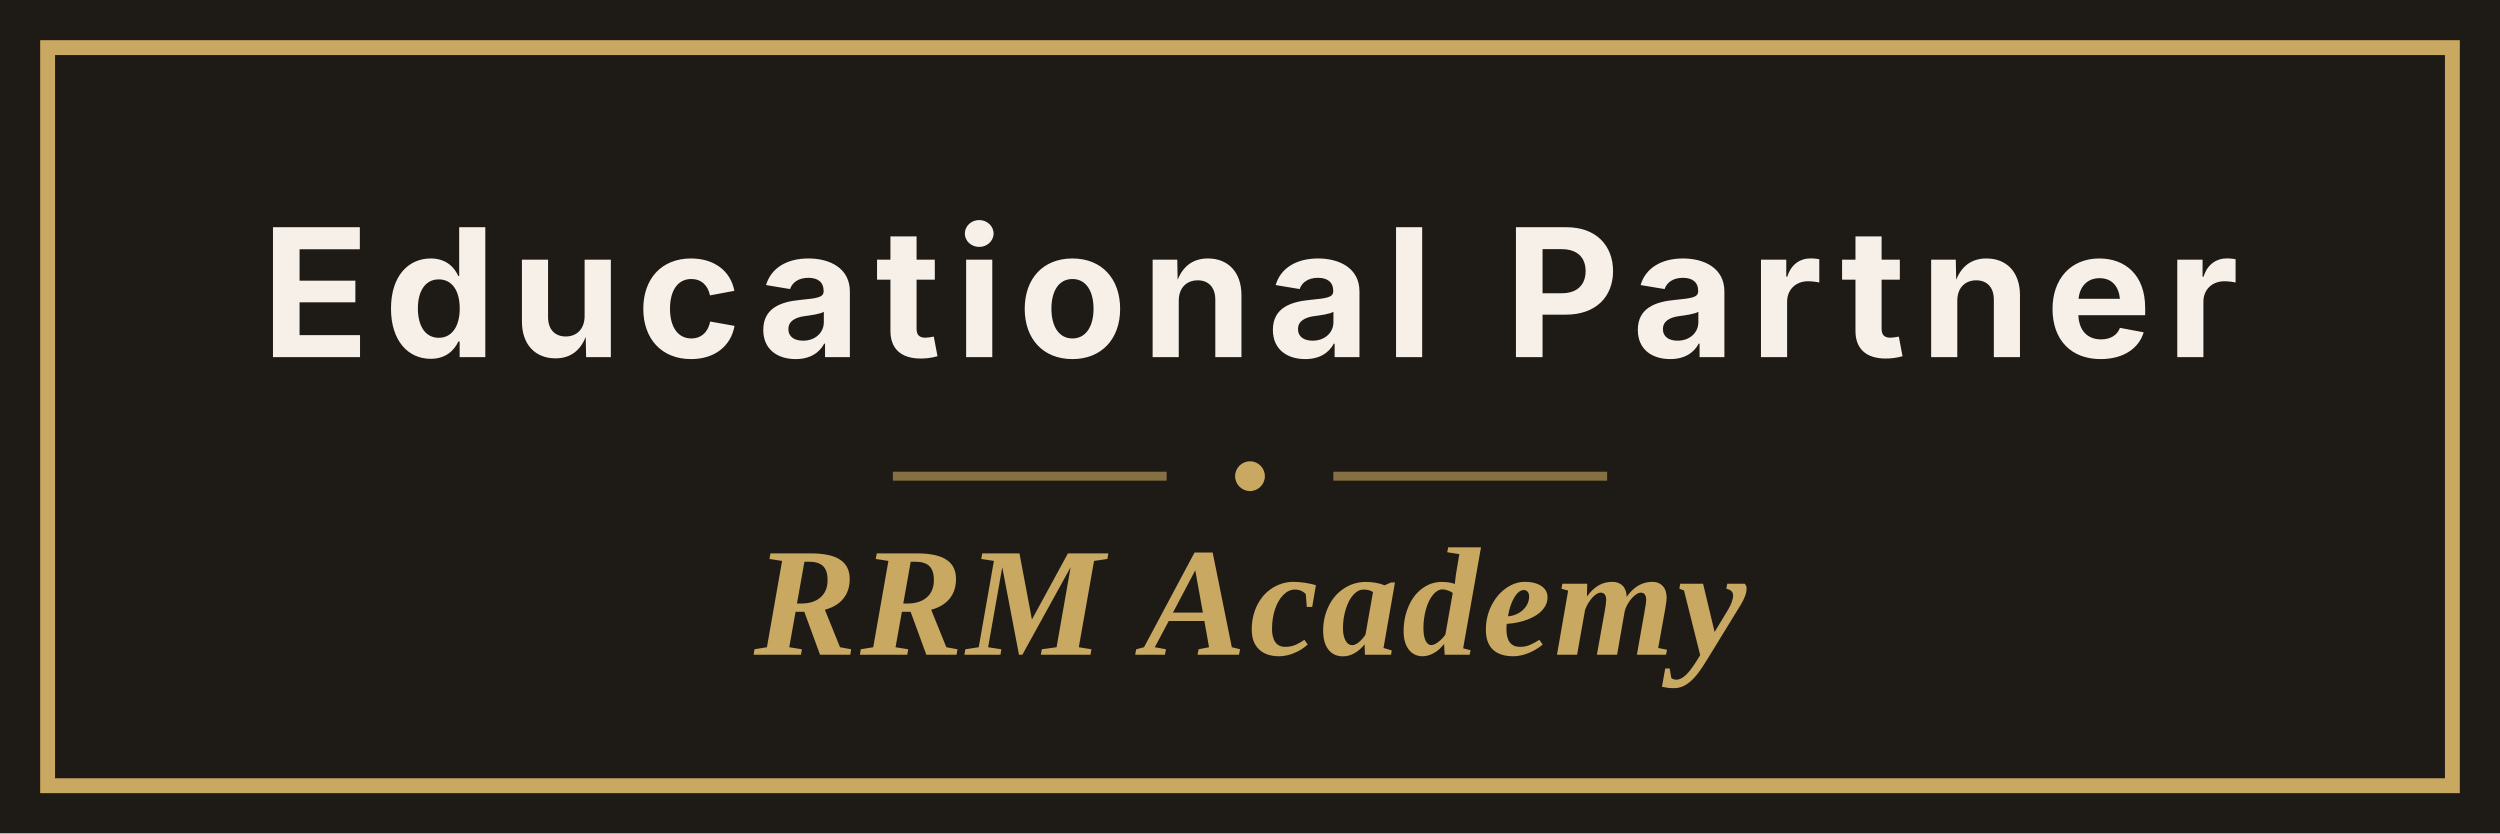
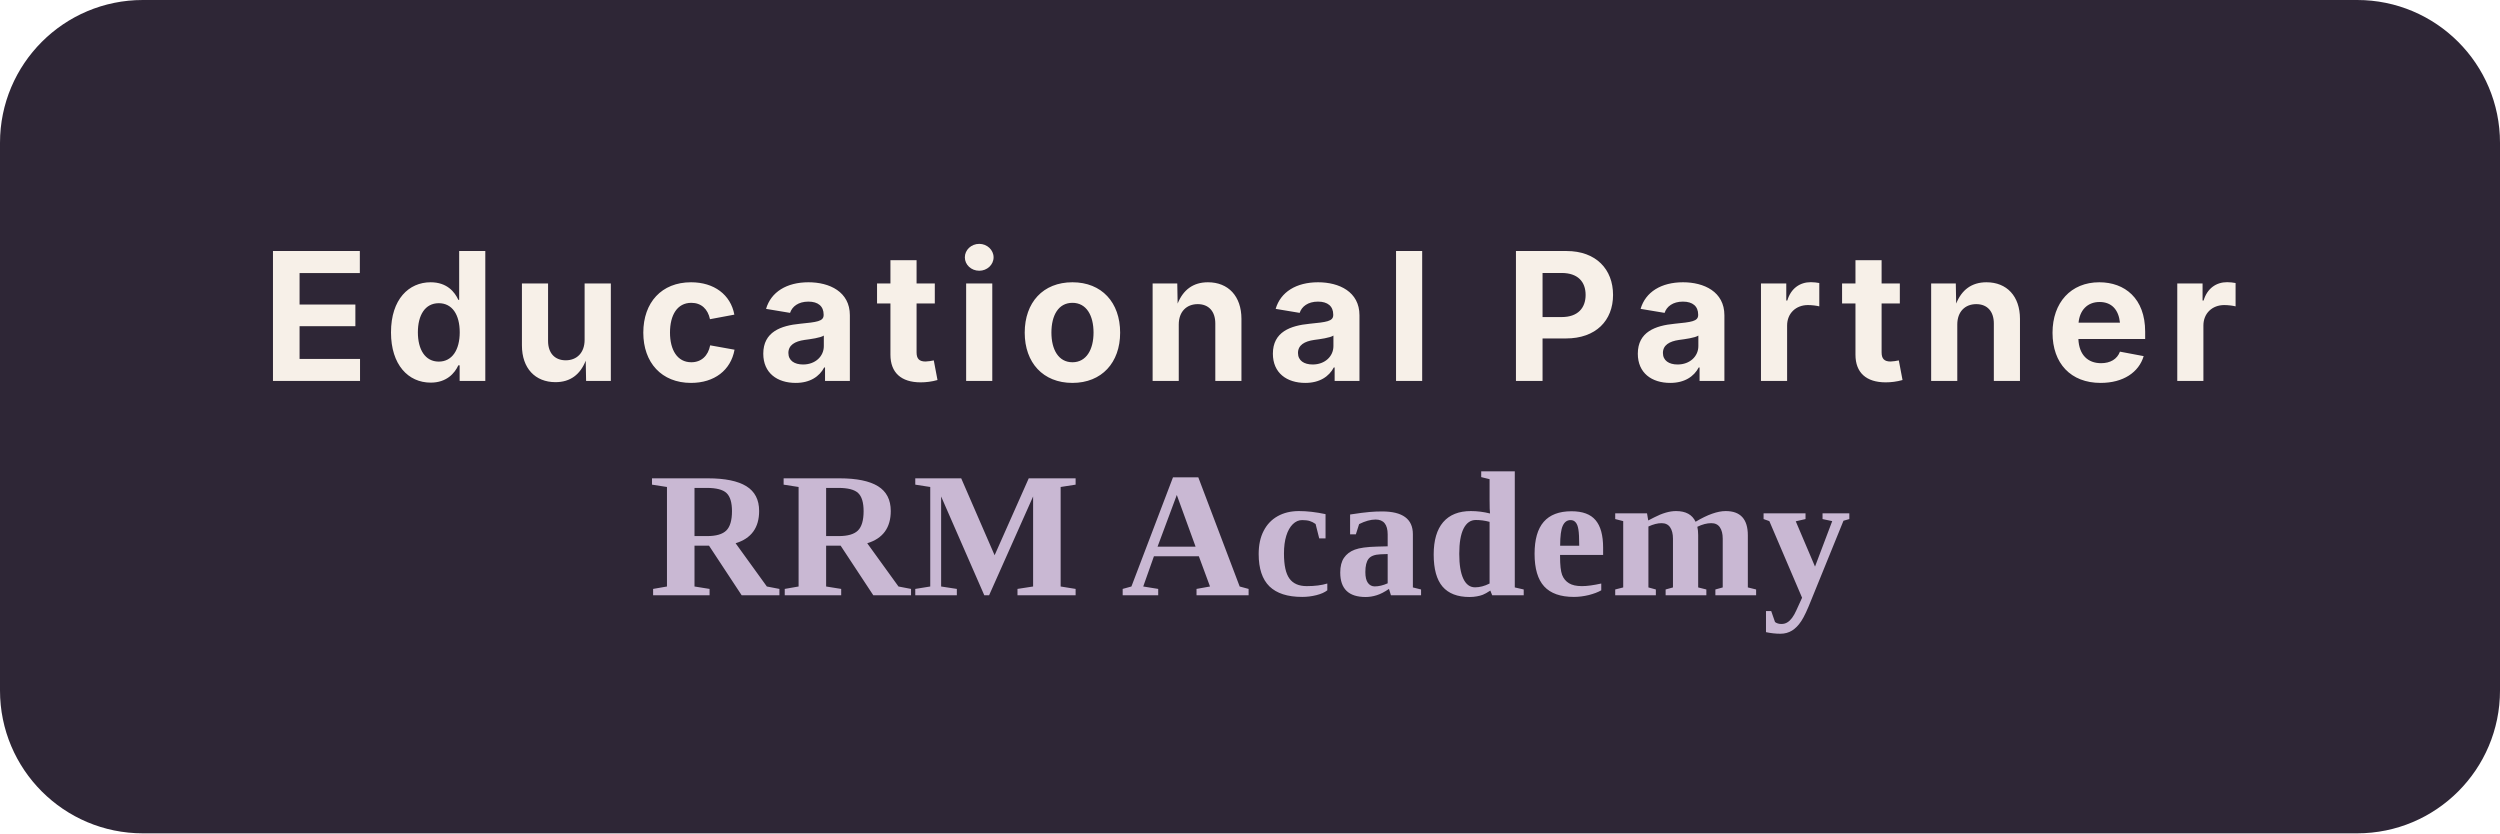
<svg xmlns="http://www.w3.org/2000/svg" viewBox="0 0 420 140" role="img" aria-label="RRM Academy Educational Partner">
  <style>
-     .bg { fill: #1e1a16; }
-     .frame { fill: none; stroke: #c9a961; stroke-width: 2.5; }
-     .rule { stroke: #c9a961; stroke-width: 1.5; opacity: 0.6; }
-     .dot { fill: #c9a961; }
+     .bg { fill: #2e2636; }
    .label { fill: #f7f0e8; font-family: 'Inter', 'Helvetica Neue', Arial, sans-serif; font-size: 30px; font-weight: 700; letter-spacing: 0.08em; text-transform: uppercase; text-anchor: middle; }
-     .wordmark { fill: #c9a961; font-family: 'Cormorant Garamond', Georgia, 'Times New Roman', serif; font-size: 26px; font-weight: 600; font-style: italic; letter-spacing: 0.02em; text-anchor: middle; }
+     .wordmark { fill: #c9b8d3; font-family: 'Cormorant Garamond', Georgia, 'Times New Roman', serif; font-size: 30px; font-weight: 600; letter-spacing: 0.015em; text-anchor: middle; }
  </style>
-   <rect class="bg" width="420" height="140" />
-   <rect class="frame" x="8" y="8" width="404" height="124" />
-   <text class="label" x="210" y="60">Educational Partner</text>
-   <line class="rule" x1="150" y1="80" x2="196" y2="80" />
-   <circle class="dot" cx="210" cy="80" r="2.5" />
-   <line class="rule" x1="224" y1="80" x2="270" y2="80" />
-   <text class="wordmark" x="210" y="110">RRM Academy</text>
+   <rect class="bg" x="0" y="0" width="420" height="140" rx="24" ry="24" />
+   <text class="label" x="210" y="64">Educational Partner</text>
+   <text class="wordmark" x="210" y="100">RRM Academy</text>
</svg>
